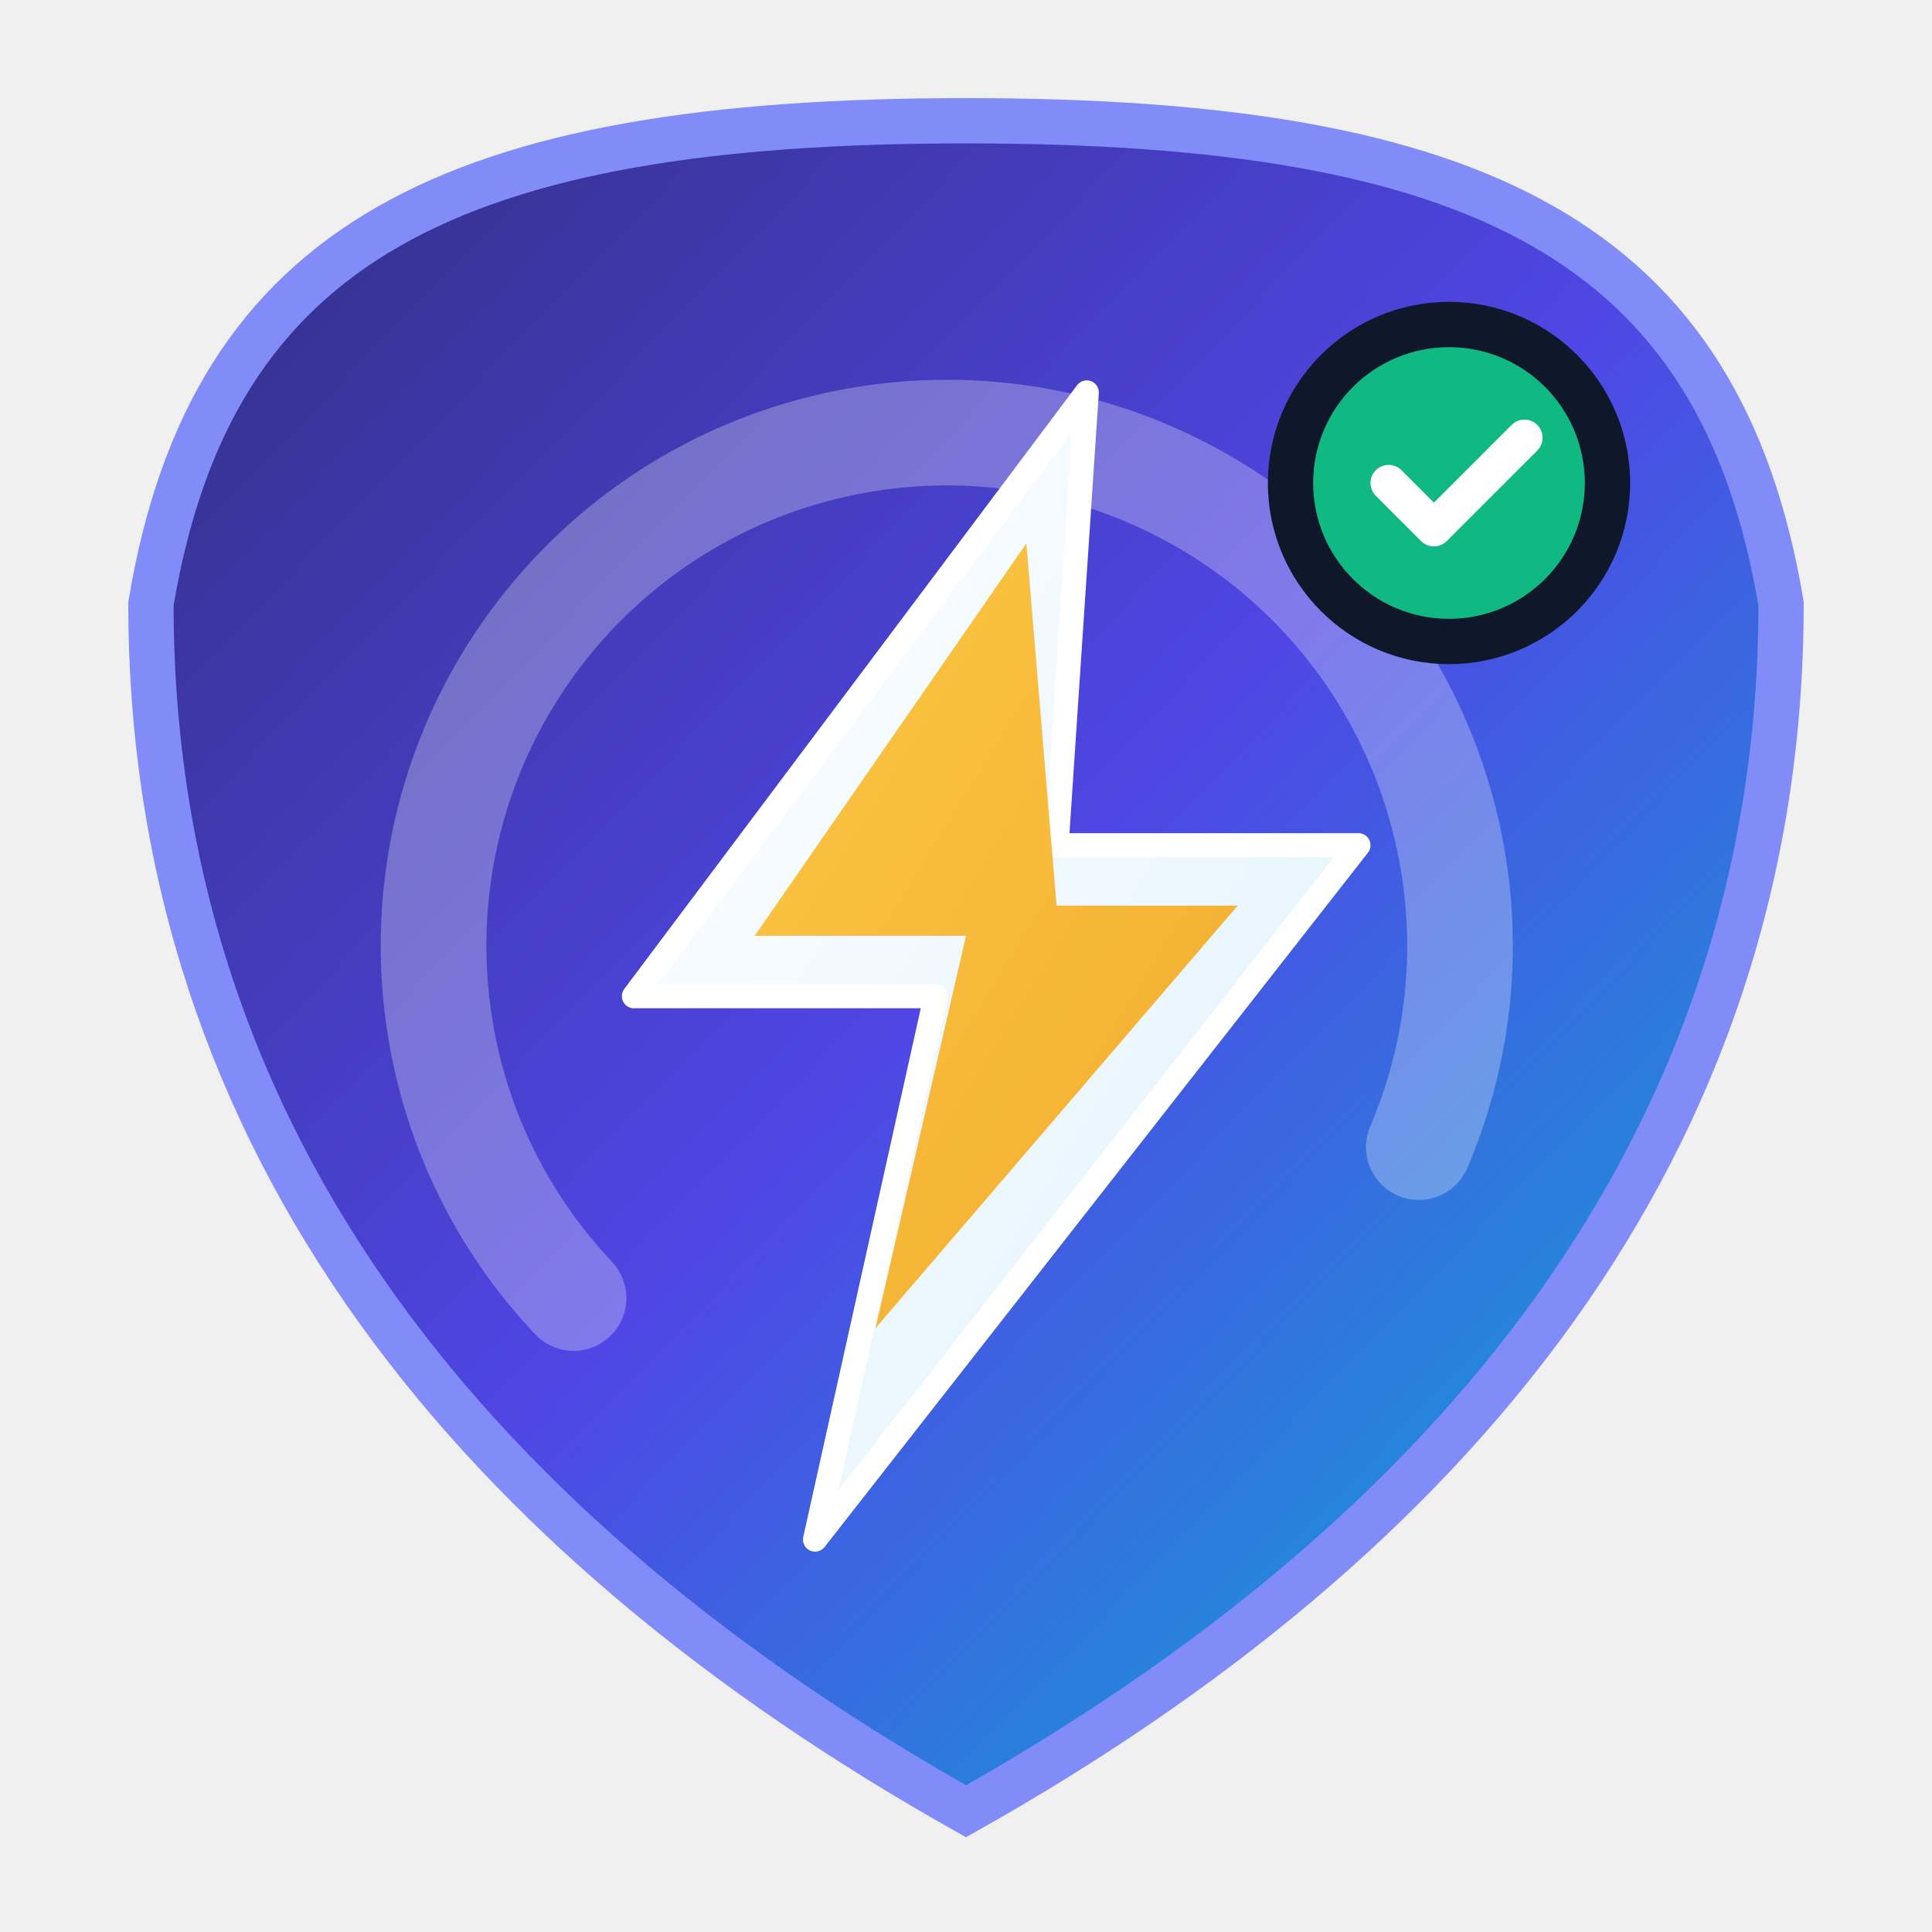
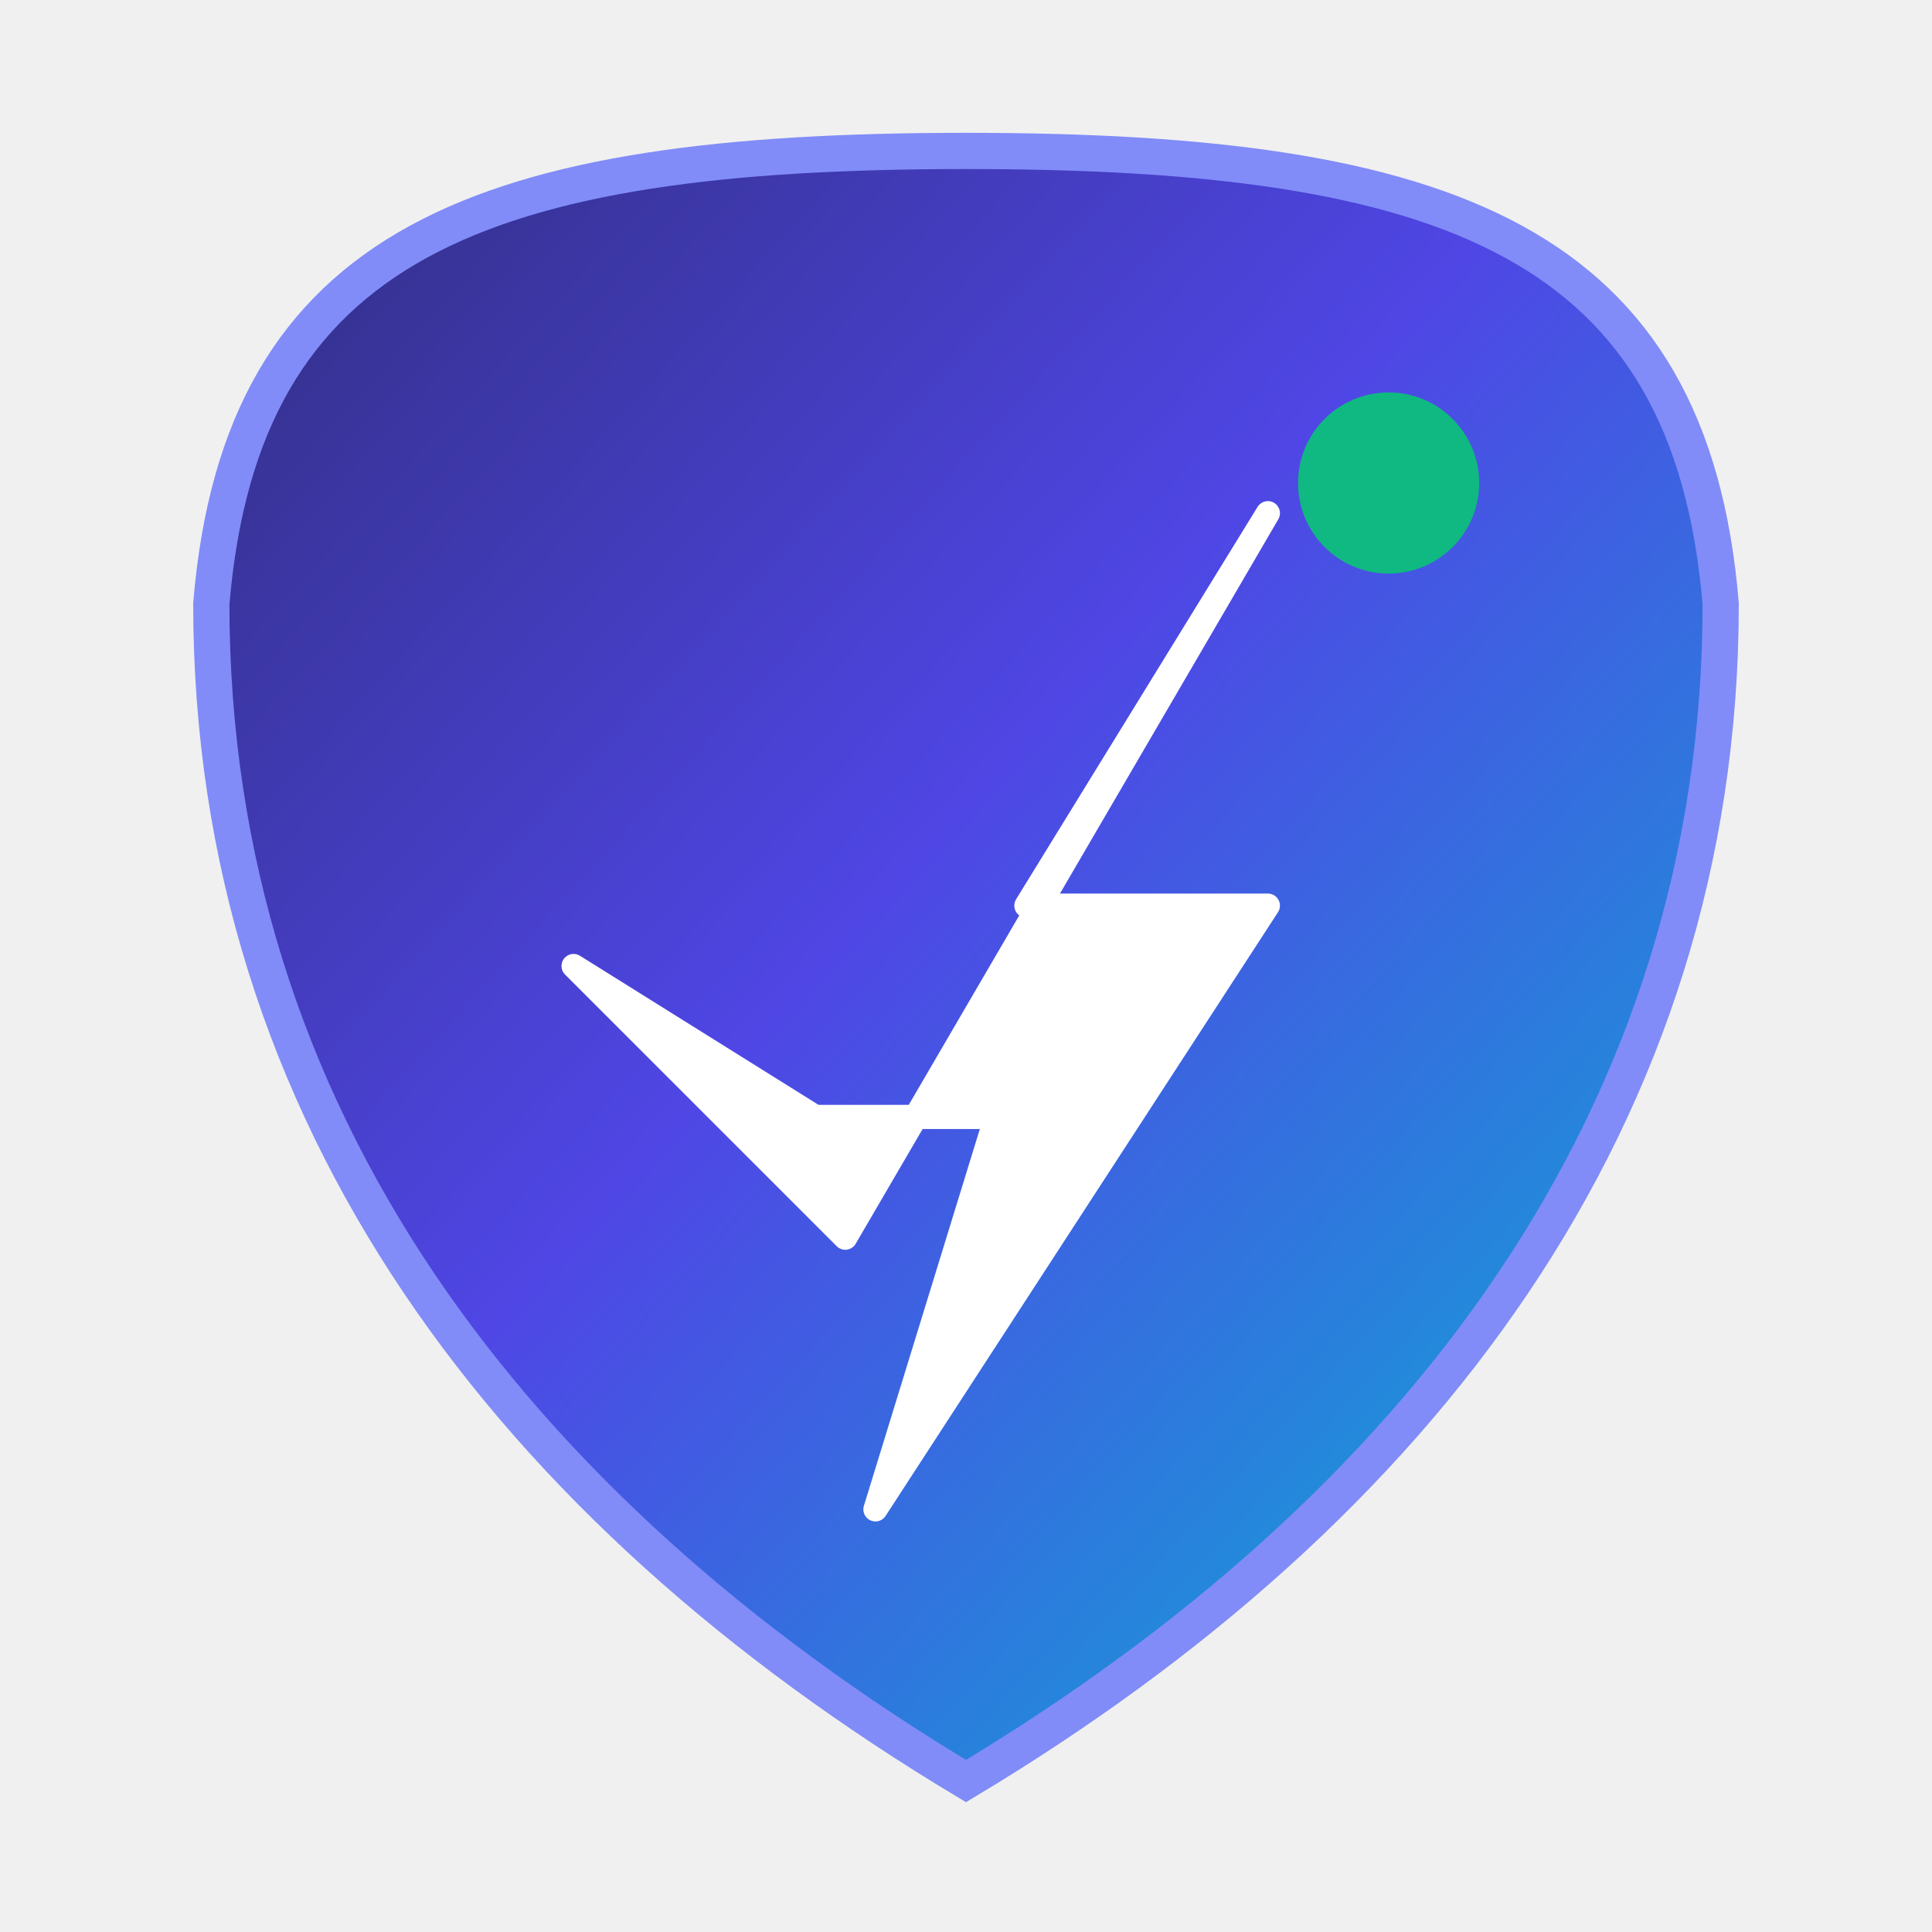
<svg xmlns="http://www.w3.org/2000/svg" viewBox="0 0 64 64" width="64" height="64">
  <defs>
    <linearGradient id="favShield" x1="0%" y1="0%" x2="100%" y2="100%">
      <stop offset="0%" stop-color="#312E81" />
-       <stop offset="50%" stop-color="#4F46E5" />
+       <stop offset="45%" stop-color="#4F46E5" />
      <stop offset="100%" stop-color="#06B6D4" />
    </linearGradient>
-     <linearGradient id="favBolt" x1="0%" y1="0%" x2="100%" y2="100%">
-       <stop offset="0%" stop-color="#FFFFFF" />
-       <stop offset="100%" stop-color="#E0F2FE" />
-     </linearGradient>
-     <linearGradient id="favAmber" x1="0%" y1="0%" x2="100%" y2="100%">
-       <stop offset="0%" stop-color="#FBBF24" />
-       <stop offset="100%" stop-color="#F59E0B" />
-     </linearGradient>
  </defs>
-   <path d="M32 4            C49 4 57 8 59 20            C59 38 48 51 32 60            C16 51 5 38 5 20            C7 8 15 4 32 4 Z" fill="url(#favShield)" stroke="#818CF8" stroke-width="1.5" />
-   <path d="M19 43 A17 17 0 1 1 47 38" fill="none" stroke="rgba(255, 255, 255, 0.28)" stroke-width="3.5" stroke-linecap="round" />
-   <path d="M36 13            L21 33            L31 33            L27 51            L45 28            L35 28            Z" fill="url(#favBolt)" stroke="#FFFFFF" stroke-width="0.8" stroke-linejoin="round" />
-   <path d="M34 18 L25 31 L32 31 L29 44 L41 30 L35 30 Z" fill="url(#favAmber)" opacity="0.85" />
-   <circle cx="48" cy="16" r="6" fill="#0F172A" />
-   <circle cx="48" cy="16" r="4.5" fill="#10B981" />
-   <path d="M46 16 L47.5 17.5 L50.5 14.5" fill="none" stroke="#FFFFFF" stroke-width="1.2" stroke-linecap="round" stroke-linejoin="round" />
+   <path d="M32 5            C48 5 56 8 57 20            C57 37 47 50 32 59            C17 50 7 37 7 20            C8 8 16 5 32 5 Z" fill="url(#favShield)" stroke="#818CF8" stroke-width="1.2" />
+   <path d="M19 32            L28 41            L42 17            L34 30            L42 30            L29 50            L33 37            L27 37            Z" fill="#FFFFFF" stroke="#FFFFFF" stroke-width="0.8" stroke-linejoin="round" />
+   <circle cx="46" cy="16" r="3" fill="#10B981" />
</svg>
